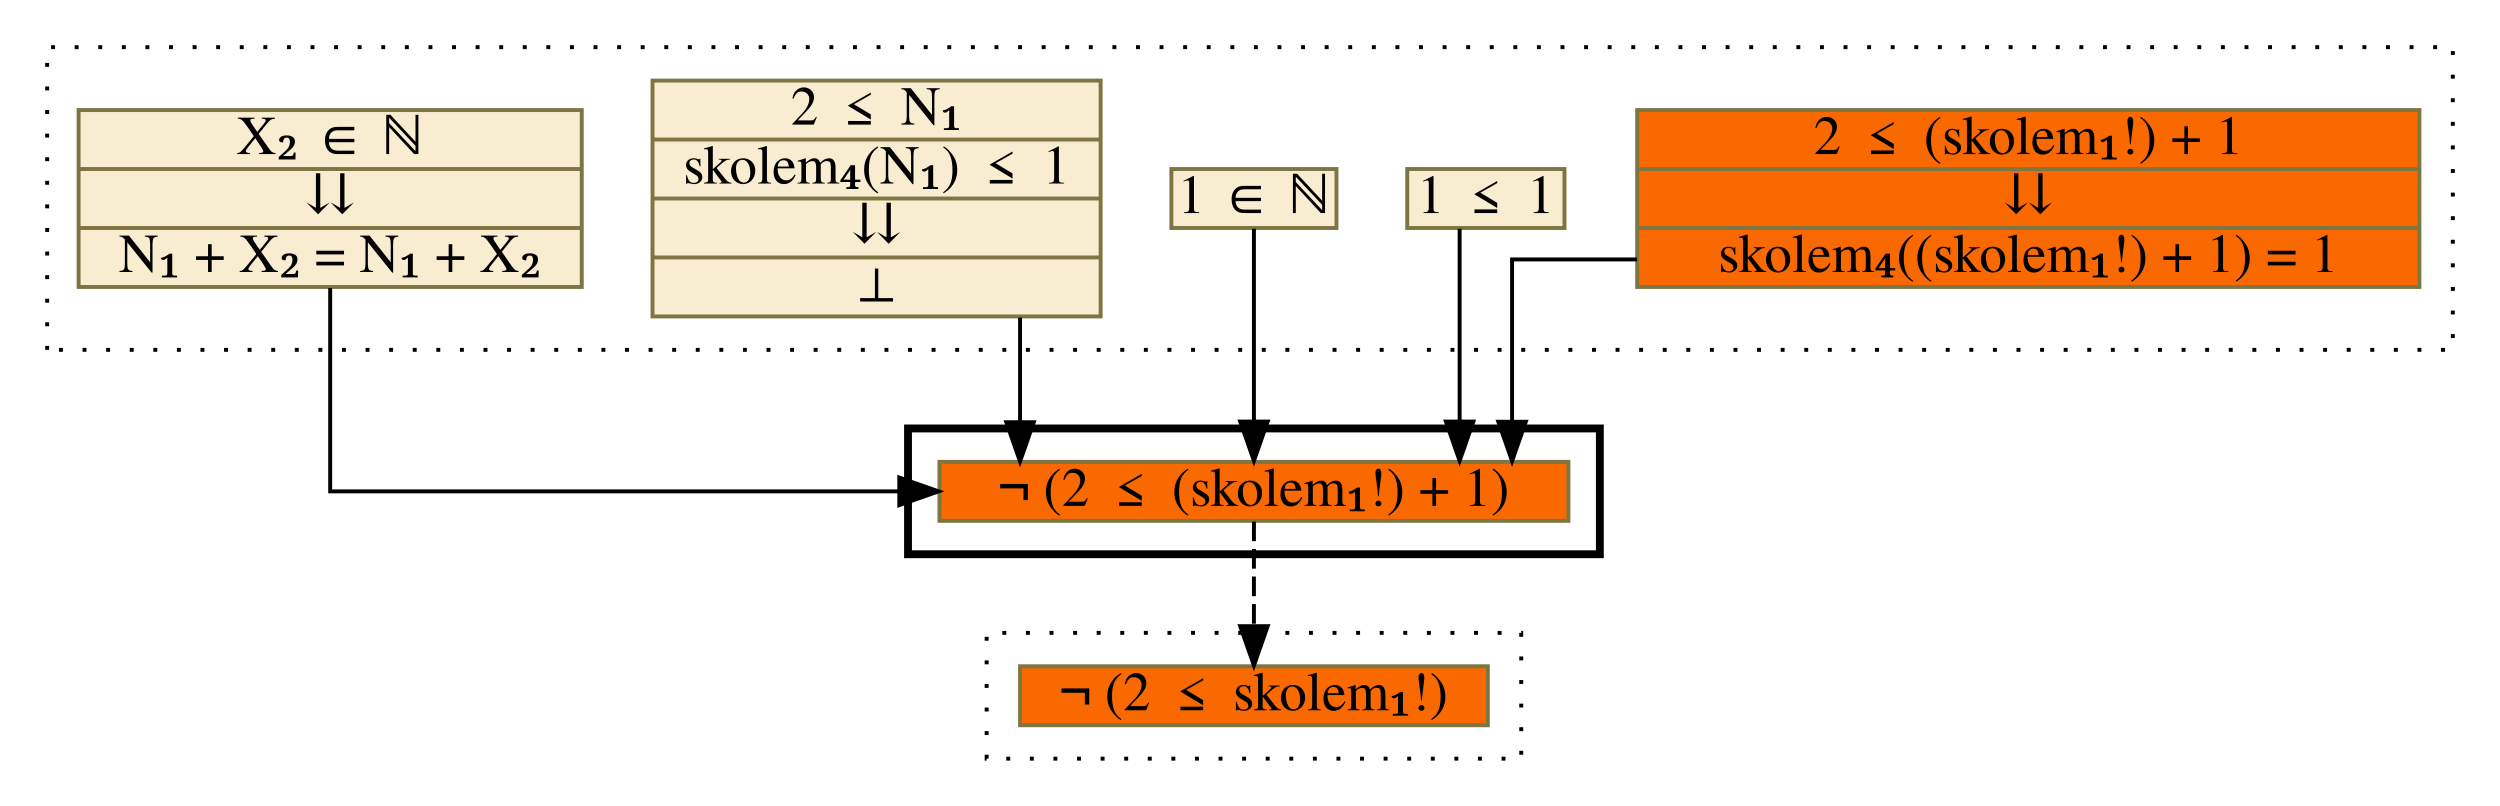
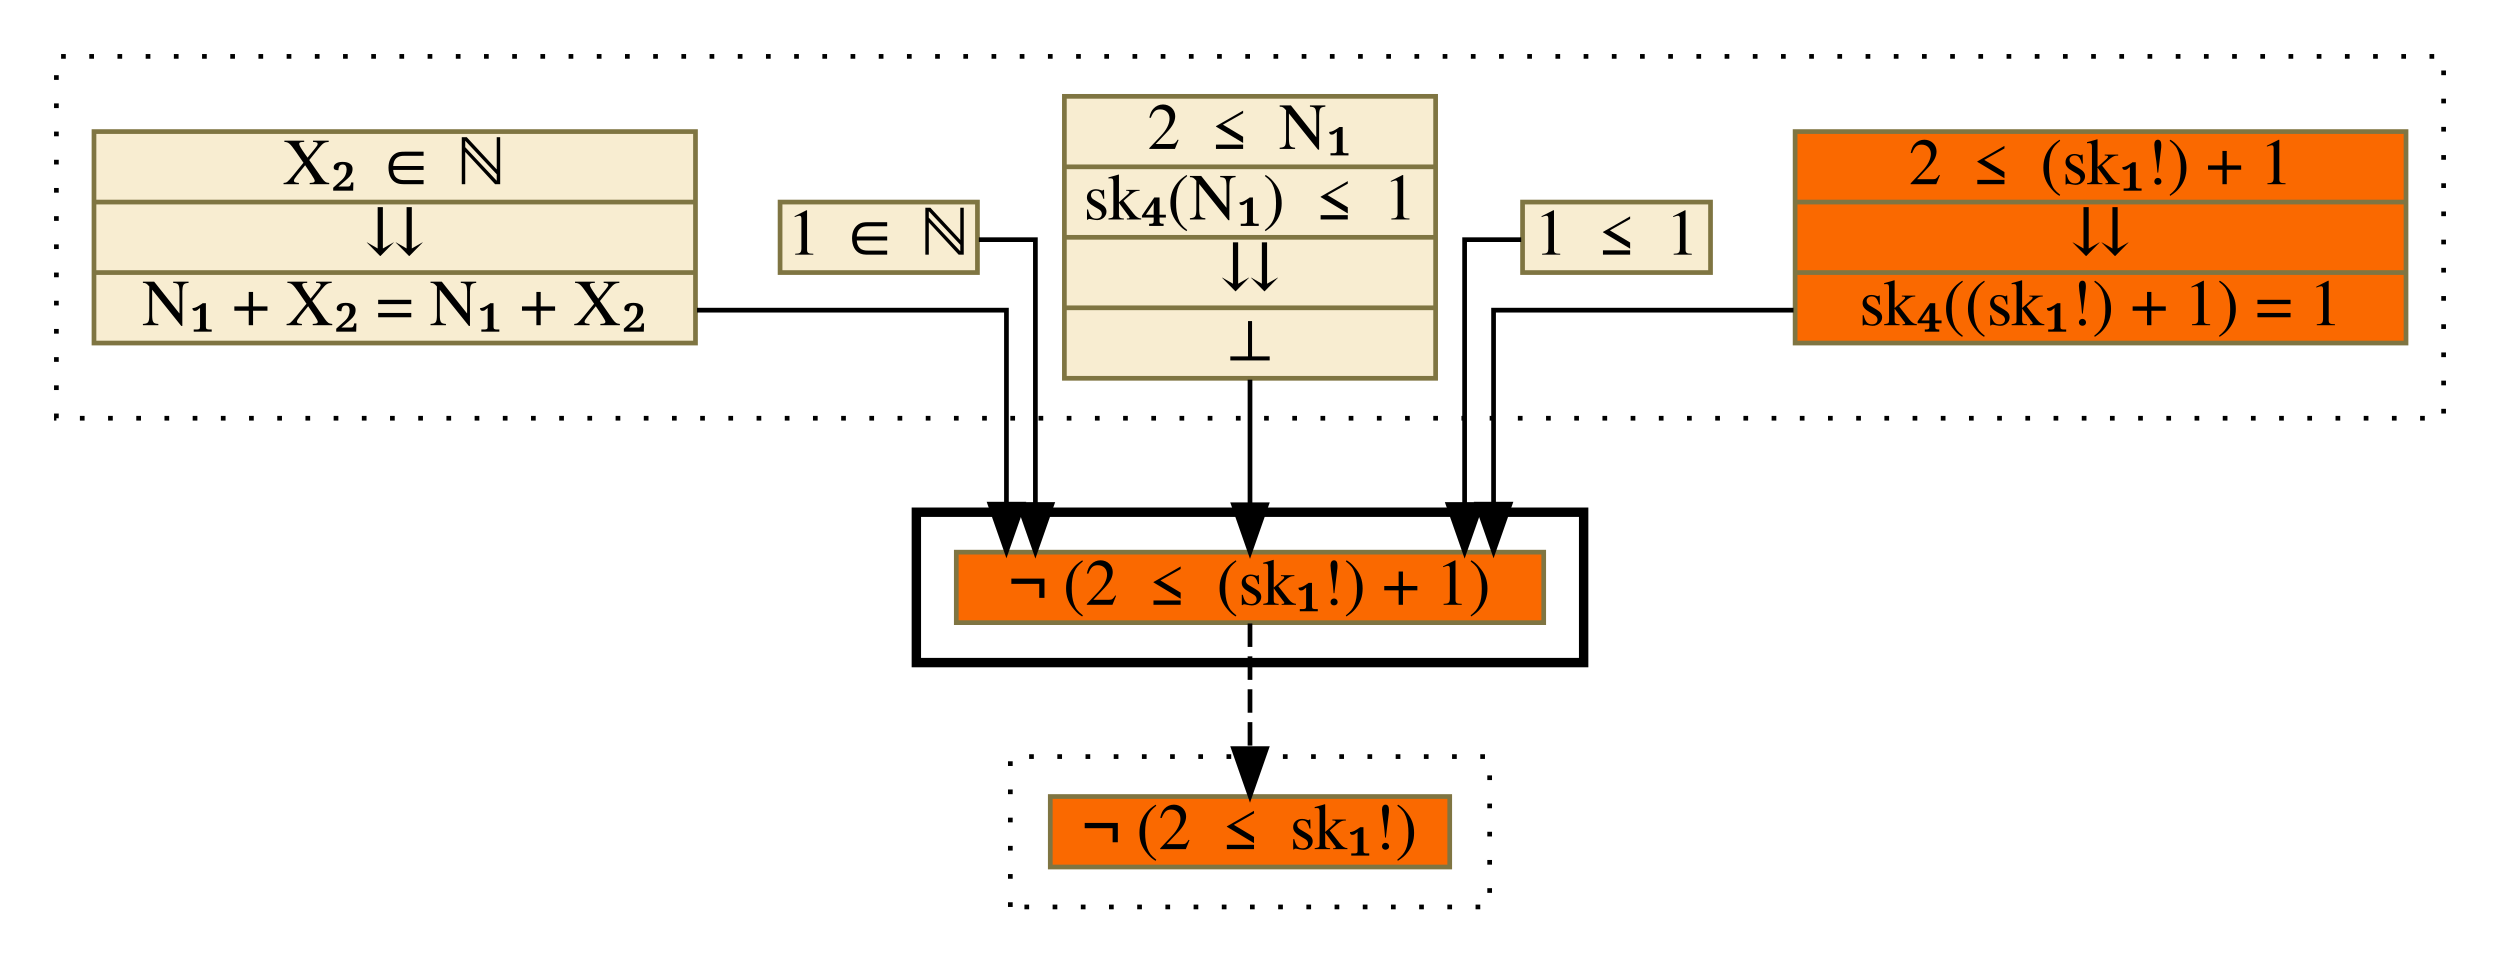
- <svg xmlns="http://www.w3.org/2000/svg" xmlns:xlink="http://www.w3.org/1999/xlink" width="636pt" height="205pt" viewBox="0.00 0.00 636.00 205.00">
+ <svg xmlns="http://www.w3.org/2000/svg" xmlns:xlink="http://www.w3.org/1999/xlink" width="532pt" height="205pt" viewBox="0.00 0.00 532.00 205.00">
  <g id="graph0" class="graph" transform="scale(1 1) rotate(0) translate(4 201)">
    <g id="clust1" class="cluster">
-       <polygon fill="transparent" stroke="black" stroke-dasharray="1,5" points="8,-112 8,-189 620,-189 620,-112 8,-112" />
+       <polygon fill="transparent" stroke="black" stroke-dasharray="1,5" points="8,-112 8,-189 516,-189 516,-112 8,-112" />
    </g>
    <g id="clust2" class="cluster">
-       <polygon fill="transparent" stroke="black" stroke-width="2" points="227,-60 227,-92 403,-92 403,-60 227,-60" />
+       <polygon fill="transparent" stroke="black" stroke-width="2" points="191,-60 191,-92 333,-92 333,-60 191,-60" />
    </g>
    <g id="clust3" class="cluster">
-       <polygon fill="transparent" stroke="black" stroke-dasharray="1,5" points="247,-8 247,-40 383,-40 383,-8 247,-8" />
+       <polygon fill="transparent" stroke="black" stroke-dasharray="1,5" points="211,-8 211,-40 313,-40 313,-8 211,-8" />
    </g>
    <g id="node1" class="node">
      <g id="a_node1">
-         <a xlink:href="c_0_122.html" xlink:title="{2 ≤ (skolem₁!) + 1|⇊|skolem₄((skolem₁!) + 1) = 1}" target="_parent">
-           <polygon fill="#fa6900" stroke="#7f7542" points="412.5,-128 412.5,-173 611.5,-173 611.5,-128 412.5,-128" />
-           <text text-anchor="middle" x="512" y="-161.8" font-family="Times,serif" font-size="14.00">2 ≤ (skolem₁!) + 1</text>
-           <polyline fill="none" stroke="#7f7542" points="412.5,-158 611.5,-158 " />
-           <text text-anchor="middle" x="512" y="-146.8" font-family="Times,serif" font-size="14.00">⇊</text>
-           <polyline fill="none" stroke="#7f7542" points="412.5,-143 611.5,-143 " />
-           <text text-anchor="middle" x="512" y="-131.8" font-family="Times,serif" font-size="14.00">skolem₄((skolem₁!) + 1) = 1</text>
+         <a xlink:href="c_0_122.html" xlink:title="{2 ≤ (sk₁!) + 1|⇊|sk₄((sk₁!) + 1) = 1}" target="_parent">
+           <polygon fill="#fa6900" stroke="#7f7542" points="378,-128 378,-173 508,-173 508,-128 378,-128" />
+           <text text-anchor="middle" x="443" y="-161.8" font-family="Times,serif" font-size="14.00">2 ≤ (sk₁!) + 1</text>
+           <polyline fill="none" stroke="#7f7542" points="378,-158 508,-158 " />
+           <text text-anchor="middle" x="443" y="-146.8" font-family="Times,serif" font-size="14.00">⇊</text>
+           <polyline fill="none" stroke="#7f7542" points="378,-143 508,-143 " />
+           <text text-anchor="middle" x="443" y="-131.8" font-family="Times,serif" font-size="14.00">sk₄((sk₁!) + 1) = 1</text>
        </a>
      </g>
    </g>
    <g id="node6" class="node">
      <g id="a_node6">
-         <a xlink:href="c_0_135.html" xlink:title="{¬ (2 ≤ (skolem₁!) + 1)}" target="_parent">
-           <polygon fill="#fa6900" stroke="#7f7542" points="235,-68.5 235,-83.5 395,-83.5 395,-68.5 235,-68.5" />
-           <text text-anchor="middle" x="315" y="-72.3" font-family="Times,serif" font-size="14.00">¬ (2 ≤ (skolem₁!) + 1)</text>
+         <a xlink:href="c_0_135.html" xlink:title="{¬ (2 ≤ (sk₁!) + 1)}" target="_parent">
+           <polygon fill="#fa6900" stroke="#7f7542" points="199.5,-68.5 199.5,-83.5 324.5,-83.5 324.5,-68.5 199.5,-68.5" />
+           <text text-anchor="middle" x="262" y="-72.3" font-family="Times,serif" font-size="14.00">¬ (2 ≤ (sk₁!) + 1)</text>
        </a>
      </g>
    </g>
    <g id="edge1" class="edge">
-       <path fill="none" stroke="black" d="M412.46,-135C394.14,-135 380.67,-135 380.67,-135 380.67,-135 380.67,-93.71 380.67,-93.71" />
-       <polygon fill="black" stroke="black" points="384.17,-93.71 380.67,-83.71 377.17,-93.71 384.17,-93.71" />
+       <path fill="none" stroke="black" d="M377.66,-135C345.62,-135 313.83,-135 313.83,-135 313.83,-135 313.83,-93.71 313.83,-93.71" />
+       <polygon fill="black" stroke="black" points="317.33,-93.71 313.83,-83.71 310.33,-93.71 317.33,-93.71" />
    </g>
    <g id="node2" class="node">
      <g id="a_node2">
        <a xlink:href="c_0_113.html" xlink:title="{1 ≤ 1}" target="_parent">
-           <polygon fill="#f8edd1" stroke="#7f7542" points="354,-143 354,-158 394,-158 394,-143 354,-143" />
-           <text text-anchor="middle" x="374" y="-146.8" font-family="Times,serif" font-size="14.00">1 ≤ 1</text>
+           <polygon fill="#f8edd1" stroke="#7f7542" points="320,-143 320,-158 360,-158 360,-143 320,-143" />
+           <text text-anchor="middle" x="340" y="-146.8" font-family="Times,serif" font-size="14.00">1 ≤ 1</text>
        </a>
      </g>
    </g>
    <g id="edge2" class="edge">
-       <path fill="none" stroke="black" d="M367.33,-142.81C367.33,-142.81 367.33,-93.76 367.33,-93.76" />
-       <polygon fill="black" stroke="black" points="370.83,-93.76 367.33,-83.76 363.83,-93.76 370.83,-93.76" />
+       <path fill="none" stroke="black" d="M319.71,-150C313.21,-150 307.67,-150 307.67,-150 307.67,-150 307.67,-93.64 307.67,-93.64" />
+       <polygon fill="black" stroke="black" points="311.17,-93.64 307.67,-83.64 304.17,-93.64 311.17,-93.64" />
    </g>
    <g id="node3" class="node">
      <g id="a_node3">
-         <a xlink:href="c_0_106.html" xlink:title="{1 ∈ ℕ}" target="_parent">
-           <polygon fill="#f8edd1" stroke="#7f7542" points="294,-143 294,-158 336,-158 336,-143 294,-143" />
-           <text text-anchor="middle" x="315" y="-146.8" font-family="Times,serif" font-size="14.00">1 ∈ ℕ</text>
+         <a xlink:href="c_0_109.html" xlink:title="{2 ≤ N₁|sk₄(N₁) ≤ 1|⇊|⊥}" target="_parent">
+           <polygon fill="#f8edd1" stroke="#7f7542" points="222.5,-120.5 222.5,-180.5 301.5,-180.5 301.5,-120.5 222.5,-120.5" />
+           <text text-anchor="middle" x="262" y="-169.3" font-family="Times,serif" font-size="14.00">2 ≤ N₁</text>
+           <polyline fill="none" stroke="#7f7542" points="222.5,-165.5 301.5,-165.5 " />
+           <text text-anchor="middle" x="262" y="-154.3" font-family="Times,serif" font-size="14.00">sk₄(N₁) ≤ 1</text>
+           <polyline fill="none" stroke="#7f7542" points="222.5,-150.5 301.5,-150.5 " />
+           <text text-anchor="middle" x="262" y="-139.3" font-family="Times,serif" font-size="14.00">⇊</text>
+           <polyline fill="none" stroke="#7f7542" points="222.5,-135.5 301.5,-135.5 " />
+           <text text-anchor="middle" x="262" y="-124.3" font-family="Times,serif" font-size="14.00">⊥</text>
        </a>
      </g>
    </g>
    <g id="edge3" class="edge">
-       <path fill="none" stroke="black" d="M315,-142.81C315,-142.81 315,-93.76 315,-93.76" />
-       <polygon fill="black" stroke="black" points="318.5,-93.76 315,-83.76 311.5,-93.76 318.5,-93.76" />
+       <path fill="none" stroke="black" d="M262,-120.2C262,-120.2 262,-93.59 262,-93.59" />
+       <polygon fill="black" stroke="black" points="265.5,-93.59 262,-83.59 258.5,-93.59 265.5,-93.59" />
    </g>
    <g id="node4" class="node">
      <g id="a_node4">
-         <a xlink:href="c_0_109.html" xlink:title="{2 ≤ N₁|skolem₄(N₁) ≤ 1|⇊|⊥}" target="_parent">
-           <polygon fill="#f8edd1" stroke="#7f7542" points="162,-120.5 162,-180.5 276,-180.5 276,-120.5 162,-120.5" />
-           <text text-anchor="middle" x="219" y="-169.3" font-family="Times,serif" font-size="14.00">2 ≤ N₁</text>
-           <polyline fill="none" stroke="#7f7542" points="162,-165.5 276,-165.5 " />
-           <text text-anchor="middle" x="219" y="-154.3" font-family="Times,serif" font-size="14.00">skolem₄(N₁) ≤ 1</text>
-           <polyline fill="none" stroke="#7f7542" points="162,-150.5 276,-150.5 " />
-           <text text-anchor="middle" x="219" y="-139.3" font-family="Times,serif" font-size="14.00">⇊</text>
-           <polyline fill="none" stroke="#7f7542" points="162,-135.5 276,-135.5 " />
-           <text text-anchor="middle" x="219" y="-124.3" font-family="Times,serif" font-size="14.00">⊥</text>
+         <a xlink:href="c_0_106.html" xlink:title="{1 ∈ ℕ}" target="_parent">
+           <polygon fill="#f8edd1" stroke="#7f7542" points="162,-143 162,-158 204,-158 204,-143 162,-143" />
+           <text text-anchor="middle" x="183" y="-146.8" font-family="Times,serif" font-size="14.00">1 ∈ ℕ</text>
        </a>
      </g>
    </g>
    <g id="edge4" class="edge">
-       <path fill="none" stroke="black" d="M255.5,-120.2C255.5,-120.2 255.5,-93.59 255.5,-93.59" />
-       <polygon fill="black" stroke="black" points="259,-93.59 255.5,-83.59 252,-93.59 259,-93.59" />
+       <path fill="none" stroke="black" d="M204.3,-150C210.83,-150 216.33,-150 216.33,-150 216.33,-150 216.33,-93.64 216.33,-93.64" />
+       <polygon fill="black" stroke="black" points="219.83,-93.64 216.33,-83.64 212.83,-93.64 219.83,-93.64" />
    </g>
    <g id="node5" class="node">
      <g id="a_node5">
        <a xlink:href="c_0_125.html" xlink:title="{X₂ ∈ ℕ|⇊|N₁ + X₂ = N₁ + X₂}" target="_parent">
          <polygon fill="#f8edd1" stroke="#7f7542" points="16,-128 16,-173 144,-173 144,-128 16,-128" />
          <text text-anchor="middle" x="80" y="-161.8" font-family="Times,serif" font-size="14.00">X₂ ∈ ℕ</text>
          <polyline fill="none" stroke="#7f7542" points="16,-158 144,-158 " />
          <text text-anchor="middle" x="80" y="-146.8" font-family="Times,serif" font-size="14.00">⇊</text>
          <polyline fill="none" stroke="#7f7542" points="16,-143 144,-143 " />
          <text text-anchor="middle" x="80" y="-131.8" font-family="Times,serif" font-size="14.00">N₁ + X₂ = N₁ + X₂</text>
        </a>
      </g>
    </g>
    <g id="edge5" class="edge">
-       <path fill="none" stroke="black" d="M80,-127.74C80,-105.83 80,-76 80,-76 80,-76 224.78,-76 224.78,-76" />
-       <polygon fill="black" stroke="black" points="224.78,-79.5 234.78,-76 224.78,-72.5 224.78,-79.5" />
+       <path fill="none" stroke="black" d="M144.32,-135C177.11,-135 210.17,-135 210.17,-135 210.17,-135 210.17,-93.71 210.17,-93.71" />
+       <polygon fill="black" stroke="black" points="213.67,-93.71 210.17,-83.71 206.67,-93.71 213.67,-93.71" />
    </g>
    <g id="node7" class="node">
      <g id="a_node7">
-         <a xlink:href="c_0_158.html" xlink:title="{¬ (2 ≤ skolem₁!)}" target="_parent">
-           <polygon fill="#fa6900" stroke="#7f7542" points="255.5,-16.5 255.5,-31.5 374.5,-31.5 374.5,-16.5 255.5,-16.5" />
-           <text text-anchor="middle" x="315" y="-20.3" font-family="Times,serif" font-size="14.00">¬ (2 ≤ skolem₁!)</text>
+         <a xlink:href="c_0_158.html" xlink:title="{¬ (2 ≤ sk₁!)}" target="_parent">
+           <polygon fill="#fa6900" stroke="#7f7542" points="219.5,-16.5 219.5,-31.5 304.5,-31.5 304.5,-16.5 219.5,-16.5" />
+           <text text-anchor="middle" x="262" y="-20.3" font-family="Times,serif" font-size="14.00">¬ (2 ≤ sk₁!)</text>
        </a>
      </g>
    </g>
    <g id="edge6" class="edge">
-       <path fill="none" stroke="black" stroke-dasharray="5,2" d="M315,-68.33C315,-68.33 315,-41.7 315,-41.7" />
-       <polygon fill="black" stroke="black" points="318.5,-41.7 315,-31.7 311.5,-41.7 318.5,-41.7" />
+       <path fill="none" stroke="black" stroke-dasharray="5,2" d="M262,-68.33C262,-68.33 262,-41.7 262,-41.7" />
+       <polygon fill="black" stroke="black" points="265.5,-41.7 262,-31.7 258.5,-41.7 265.5,-41.7" />
    </g>
  </g>
</svg>
